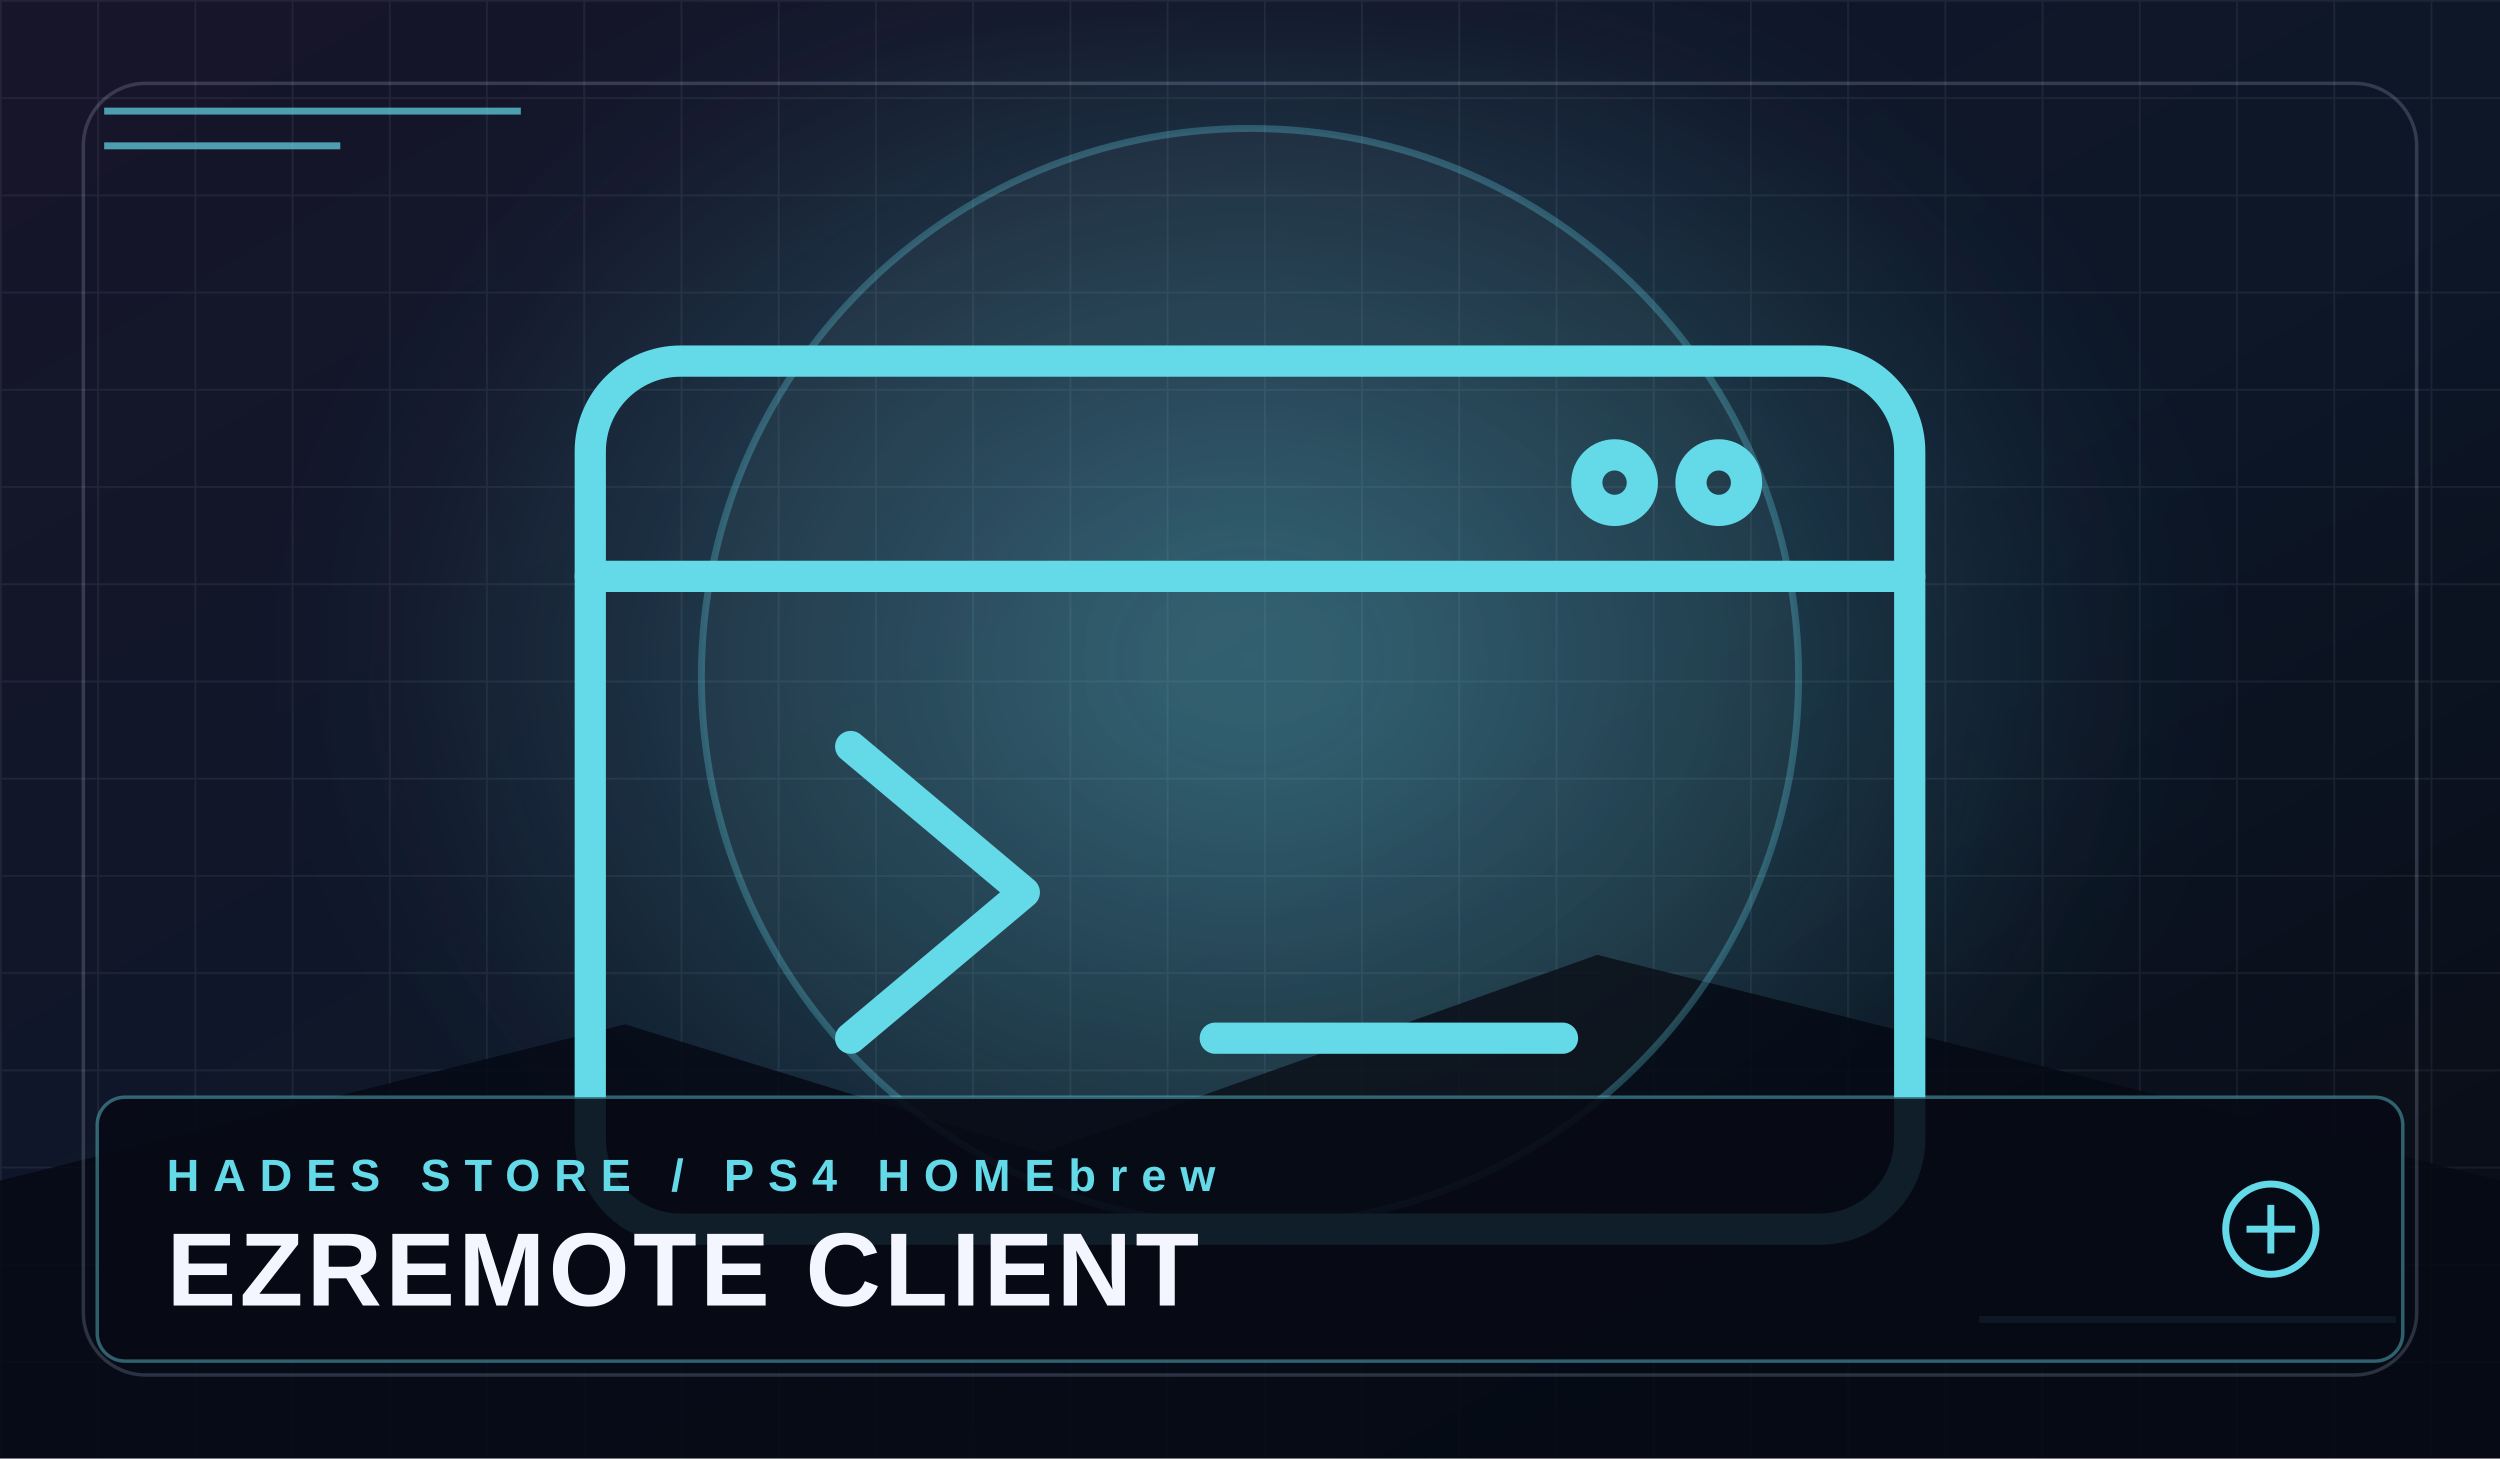
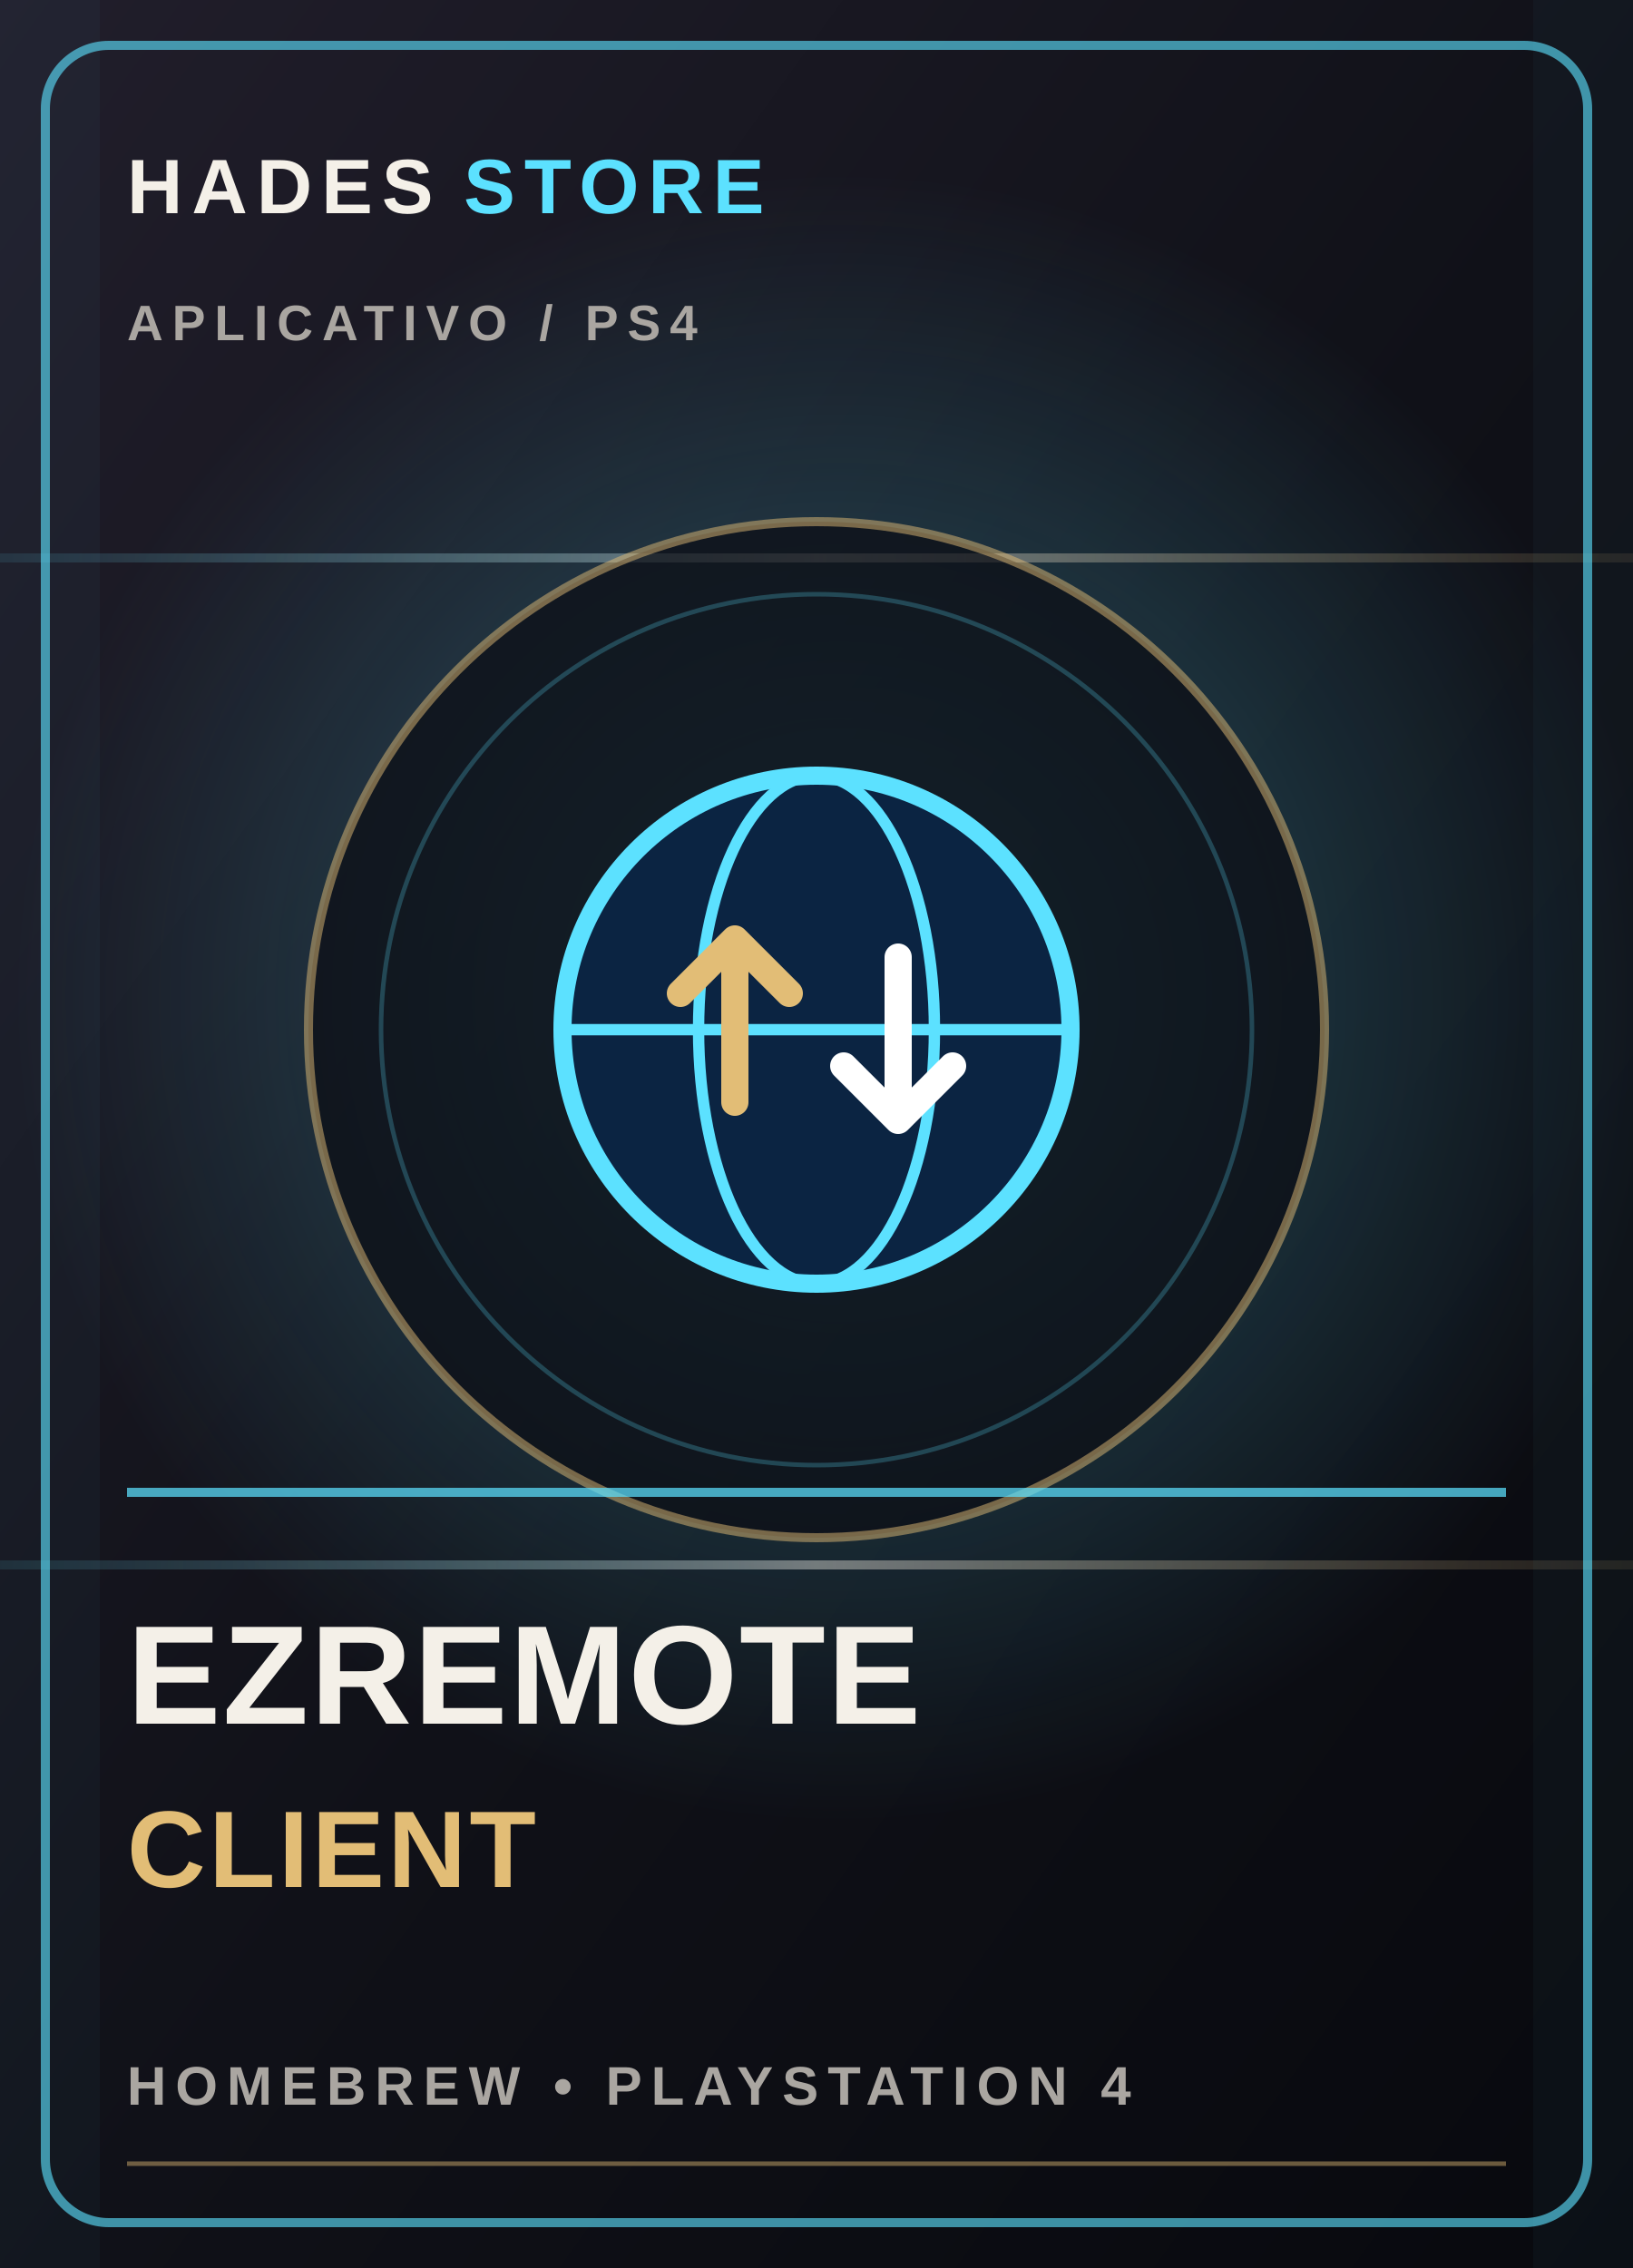
- <svg xmlns="http://www.w3.org/2000/svg" viewBox="0 0 720 420" role="img" aria-label="Capa ezRemote Client">
+ <svg xmlns="http://www.w3.org/2000/svg" viewBox="0 0 360 500" role="img" aria-labelledby="title desc">
  <defs>
-     <linearGradient id="bg" x2="1" y2="1">
-       <stop stop-color="#17152a" />
-       <stop offset=".55" stop-color="#0d1728" />
-       <stop offset="1" stop-color="#080b13" />
+     <linearGradient id="bg-cover-10" x1="0" y1="0" x2="1" y2="1">
+       <stop stop-color="#211e2b" />
+       <stop offset=".52" stop-color="#101118" />
+       <stop offset="1" stop-color="#08090e" />
    </linearGradient>
-     <radialGradient id="glow">
-       <stop stop-color="#64d9e8" stop-opacity=".4" />
-       <stop offset="1" stop-color="#64d9e8" stop-opacity="0" />
+     <radialGradient id="glow-cover-10">
+       <stop stop-color="#5ce1ff" stop-opacity=".34" />
+       <stop offset="1" stop-color="#5ce1ff" stop-opacity="0" />
    </radialGradient>
-     <pattern id="grid" width="28" height="28" patternUnits="userSpaceOnUse">
-       <path d="M28 0H0v28" fill="none" stroke="#d9e7ff" stroke-opacity=".07" />
-     </pattern>
-     <filter id="blur">
-       <feGaussianBlur stdDeviation="22" />
-     </filter>
+     <linearGradient id="foil-cover-10" x1="0" y1="0" x2="1" y2="0">
+       <stop stop-color="#5ce1ff" stop-opacity=".1" />
+       <stop offset=".5" stop-color="#f4f0e8" stop-opacity=".42" />
+       <stop offset="1" stop-color="#e2bd76" stop-opacity=".1" />
+     </linearGradient>
  </defs>
-   <rect width="720" height="420" fill="url(#bg)" />
-   <rect width="720" height="420" fill="url(#grid)" />
-   <ellipse cx="360" cy="190" rx="260" ry="210" fill="url(#glow)" filter="url(#blur)" />
-   <path d="M0 340 180 295 300 332 460 275 720 340v80H0z" fill="#050914" opacity=".85" />
-   <circle cx="360" cy="195" r="158" fill="#fff" fill-opacity=".025" stroke="#64d9e8" stroke-opacity=".28" stroke-width="2" />
-   <g fill="none" stroke="#64d9e8" stroke-width="9" stroke-linecap="round" stroke-linejoin="round">
-     <rect x="170" y="104" width="380" height="250" rx="26" />
-     <path d="M170 166h380M245 215l50 42-50 42m105 0h100" />
-     <circle cx="465" cy="139" r="8" />
-     <circle cx="495" cy="139" r="8" />
+   <rect width="360" height="500" fill="url(#bg-cover-10)" />
+   <circle cx="185" cy="220" r="183" fill="url(#glow-cover-10)" />
+   <path d="M0 123h360M0 345h360" stroke="url(#foil-cover-10)" stroke-width="2" />
+   <path d="M0 0h22v500H0zm338 0h22v500h-22z" fill="#5ce1ff" opacity=".035" />
+   <rect x="10" y="10" width="340" height="480" rx="14" fill="none" stroke="#5ce1ff" stroke-opacity=".62" stroke-width="2" />
+   <text x="28" y="47" fill="#f4f0e8" font-family="Arial,sans-serif" font-size="17" font-weight="800" letter-spacing="2">HADES <tspan fill="#5ce1ff">STORE</tspan>
+   </text>
+   <text x="28" y="75" fill="#aaa6a1" font-family="Arial,sans-serif" font-size="11" font-weight="700" letter-spacing="2">APLICATIVO  /  PS4</text>
+   <circle cx="180" cy="227" r="112" fill="#0c0d14" fill-opacity=".72" stroke="#e2bd76" stroke-opacity=".5" stroke-width="2" />
+   <circle cx="180" cy="227" r="96" fill="none" stroke="#5ce1ff" stroke-opacity=".24" stroke-width="1" />
+   <g color="#5ce1ff">
+     <g transform="translate(180, 227)">
+       <circle cx="0" cy="0" r="56" fill="#0b2442" stroke="#5ce1ff" stroke-width="4" />
+       <ellipse cx="0" cy="0" rx="26" ry="56" fill="none" stroke="#5ce1ff" stroke-width="2.5" />
+       <line x1="-56" y1="0" x2="56" y2="0" stroke="#5ce1ff" stroke-width="2.5" />
+       <path d="M-18,16 V-20 L-30,-8 M-18,-20 L-6,-8" fill="none" stroke="#e2bd76" stroke-width="6" stroke-linecap="round" stroke-linejoin="round" />
+       <path d="M18,-16 V20 L6,8 M18,20 L30,8" fill="none" stroke="#ffffff" stroke-width="6" stroke-linecap="round" stroke-linejoin="round" />
+     </g>
  </g>
-   <path d="M30 32h120m-120 10h68M570 380h120" stroke="#64d9e8" stroke-opacity=".7" stroke-width="2" />
-   <rect x="24" y="24" width="672" height="372" rx="18" fill="none" stroke="#d8e7ff" stroke-opacity=".18" />
-   <rect x="28" y="316" width="664" height="76" rx="8" fill="#070b16" fill-opacity=".9" stroke="#64d9e8" stroke-opacity=".42" />
-   <text x="48" y="343" fill="#64d9e8" font-family="Arial,sans-serif" font-size="13" font-weight="700" letter-spacing="4">HADES STORE  /  PS4 HOMEbrew</text>
-   <text x="48" y="376" fill="#f4f6ff" font-family="Arial,sans-serif" font-size="30" font-weight="800" letter-spacing="1">EZREMOTE CLIENT</text>
-   <circle cx="654" cy="354" r="13" fill="none" stroke="#64d9e8" stroke-width="2" />
-   <path d="M647 354h14m-7-7v14" stroke="#64d9e8" stroke-width="2" />
+   <path d="M28 329h304" stroke="#5ce1ff" stroke-opacity=".72" stroke-width="2" />
+   <text x="28" y="380" fill="#f4f0e8" font-family="Arial,sans-serif" font-size="31" font-weight="900" letter-spacing=".4">EZREMOTE</text>
+   <text x="28" y="416" fill="#e2bd76" font-family="Arial,sans-serif" font-size="24" font-weight="800" letter-spacing=".7">CLIENT</text>
+   <text x="28" y="464" fill="#aaa6a1" font-family="Arial,sans-serif" font-size="12" font-weight="700" letter-spacing="2">HOMEBREW  •  PLAYSTATION 4</text>
+   <path d="M28 477h304" stroke="#e2bd76" stroke-opacity=".45" />
</svg>
